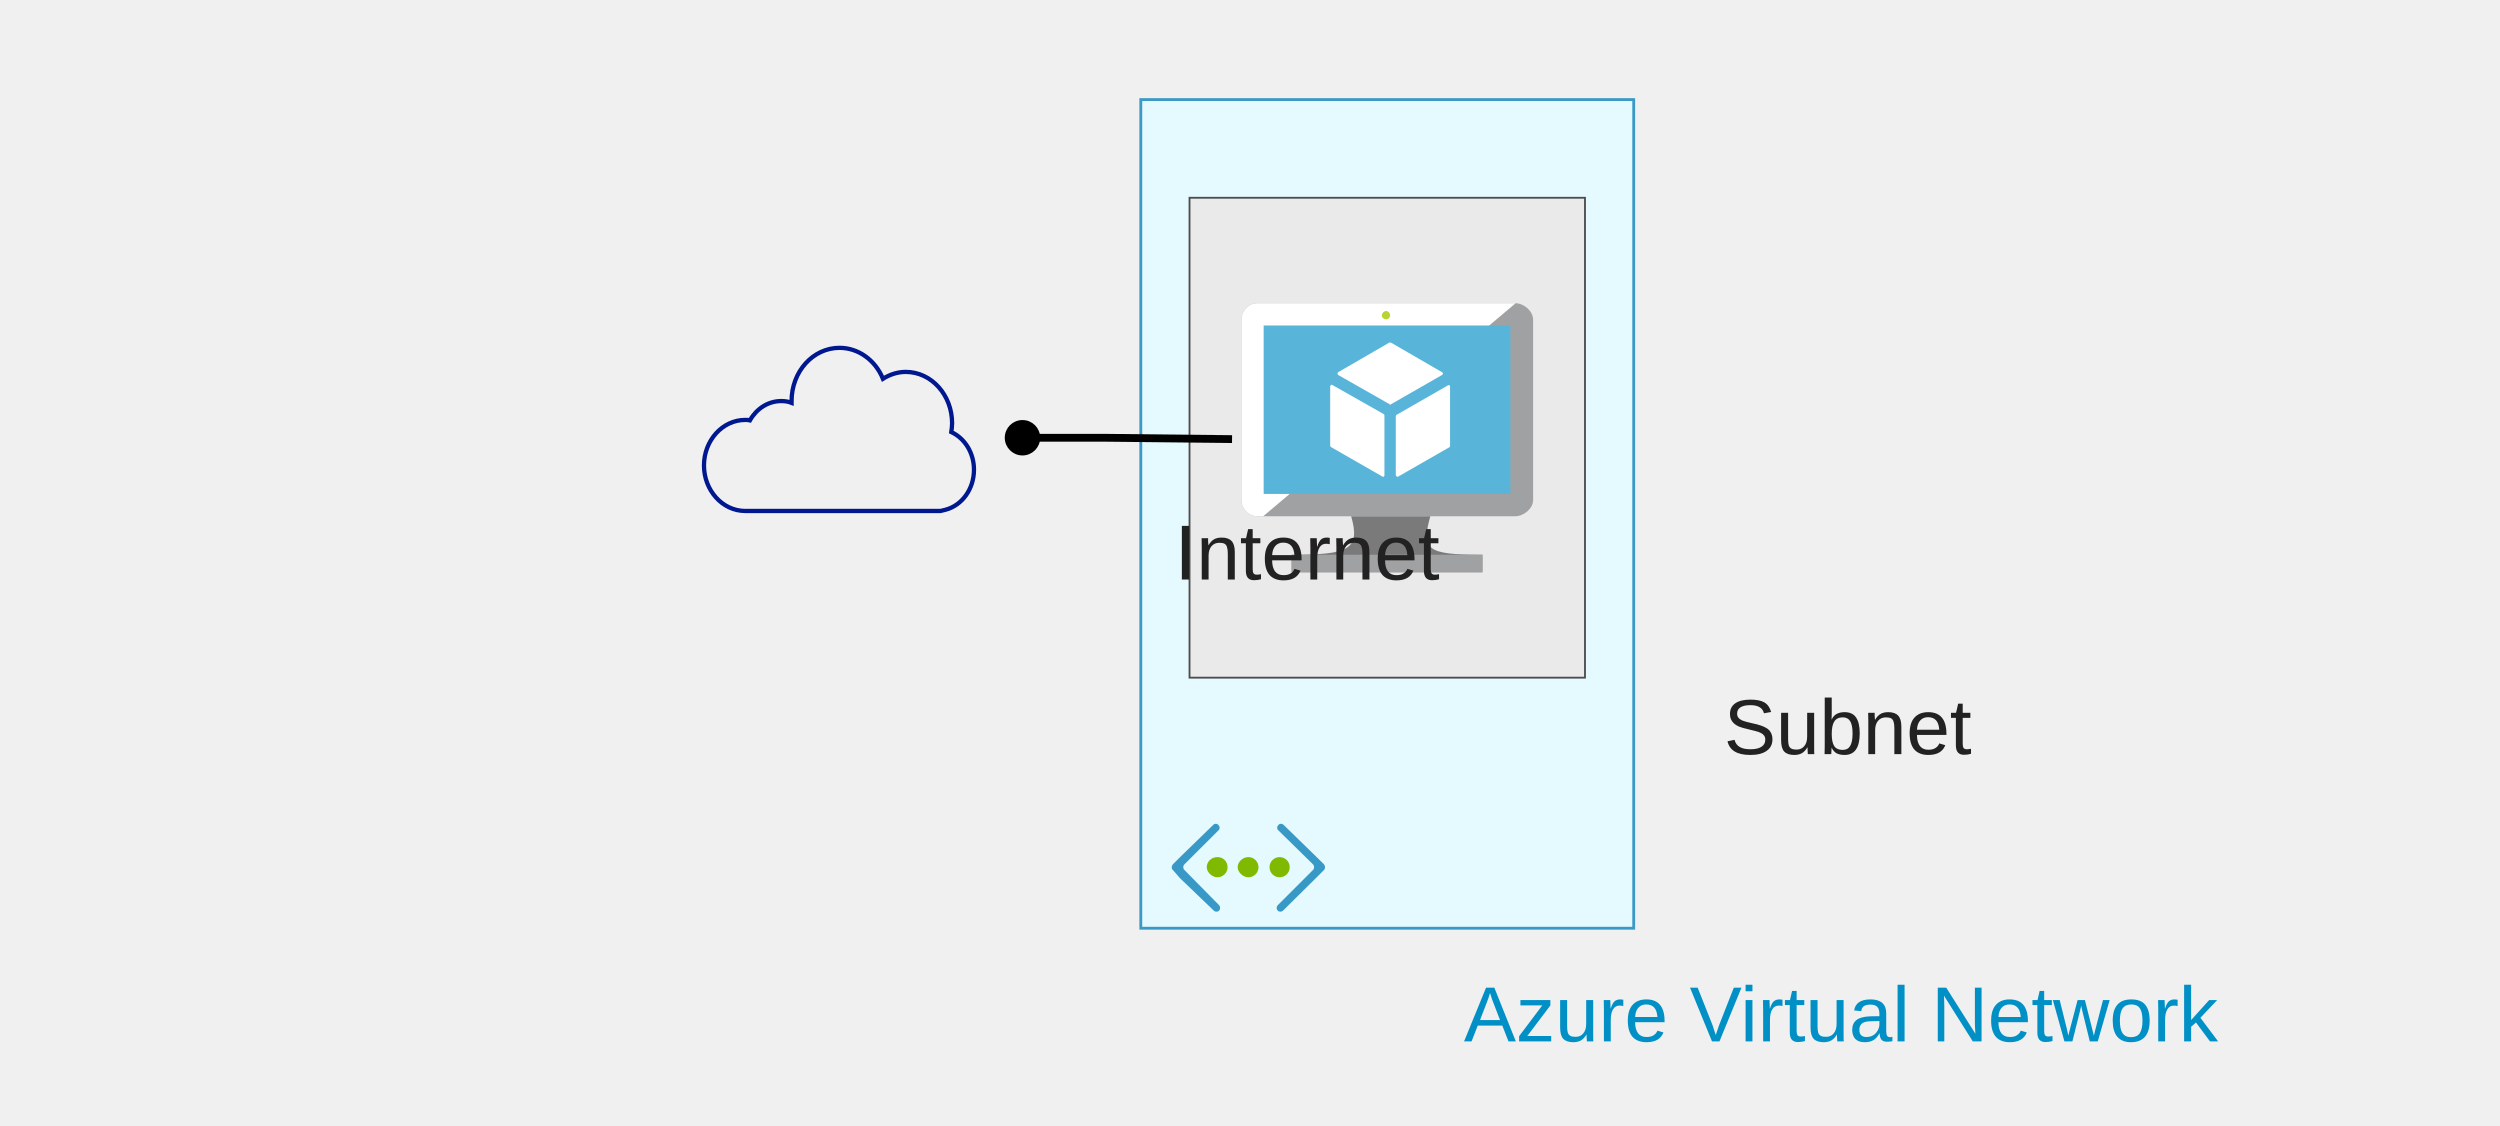
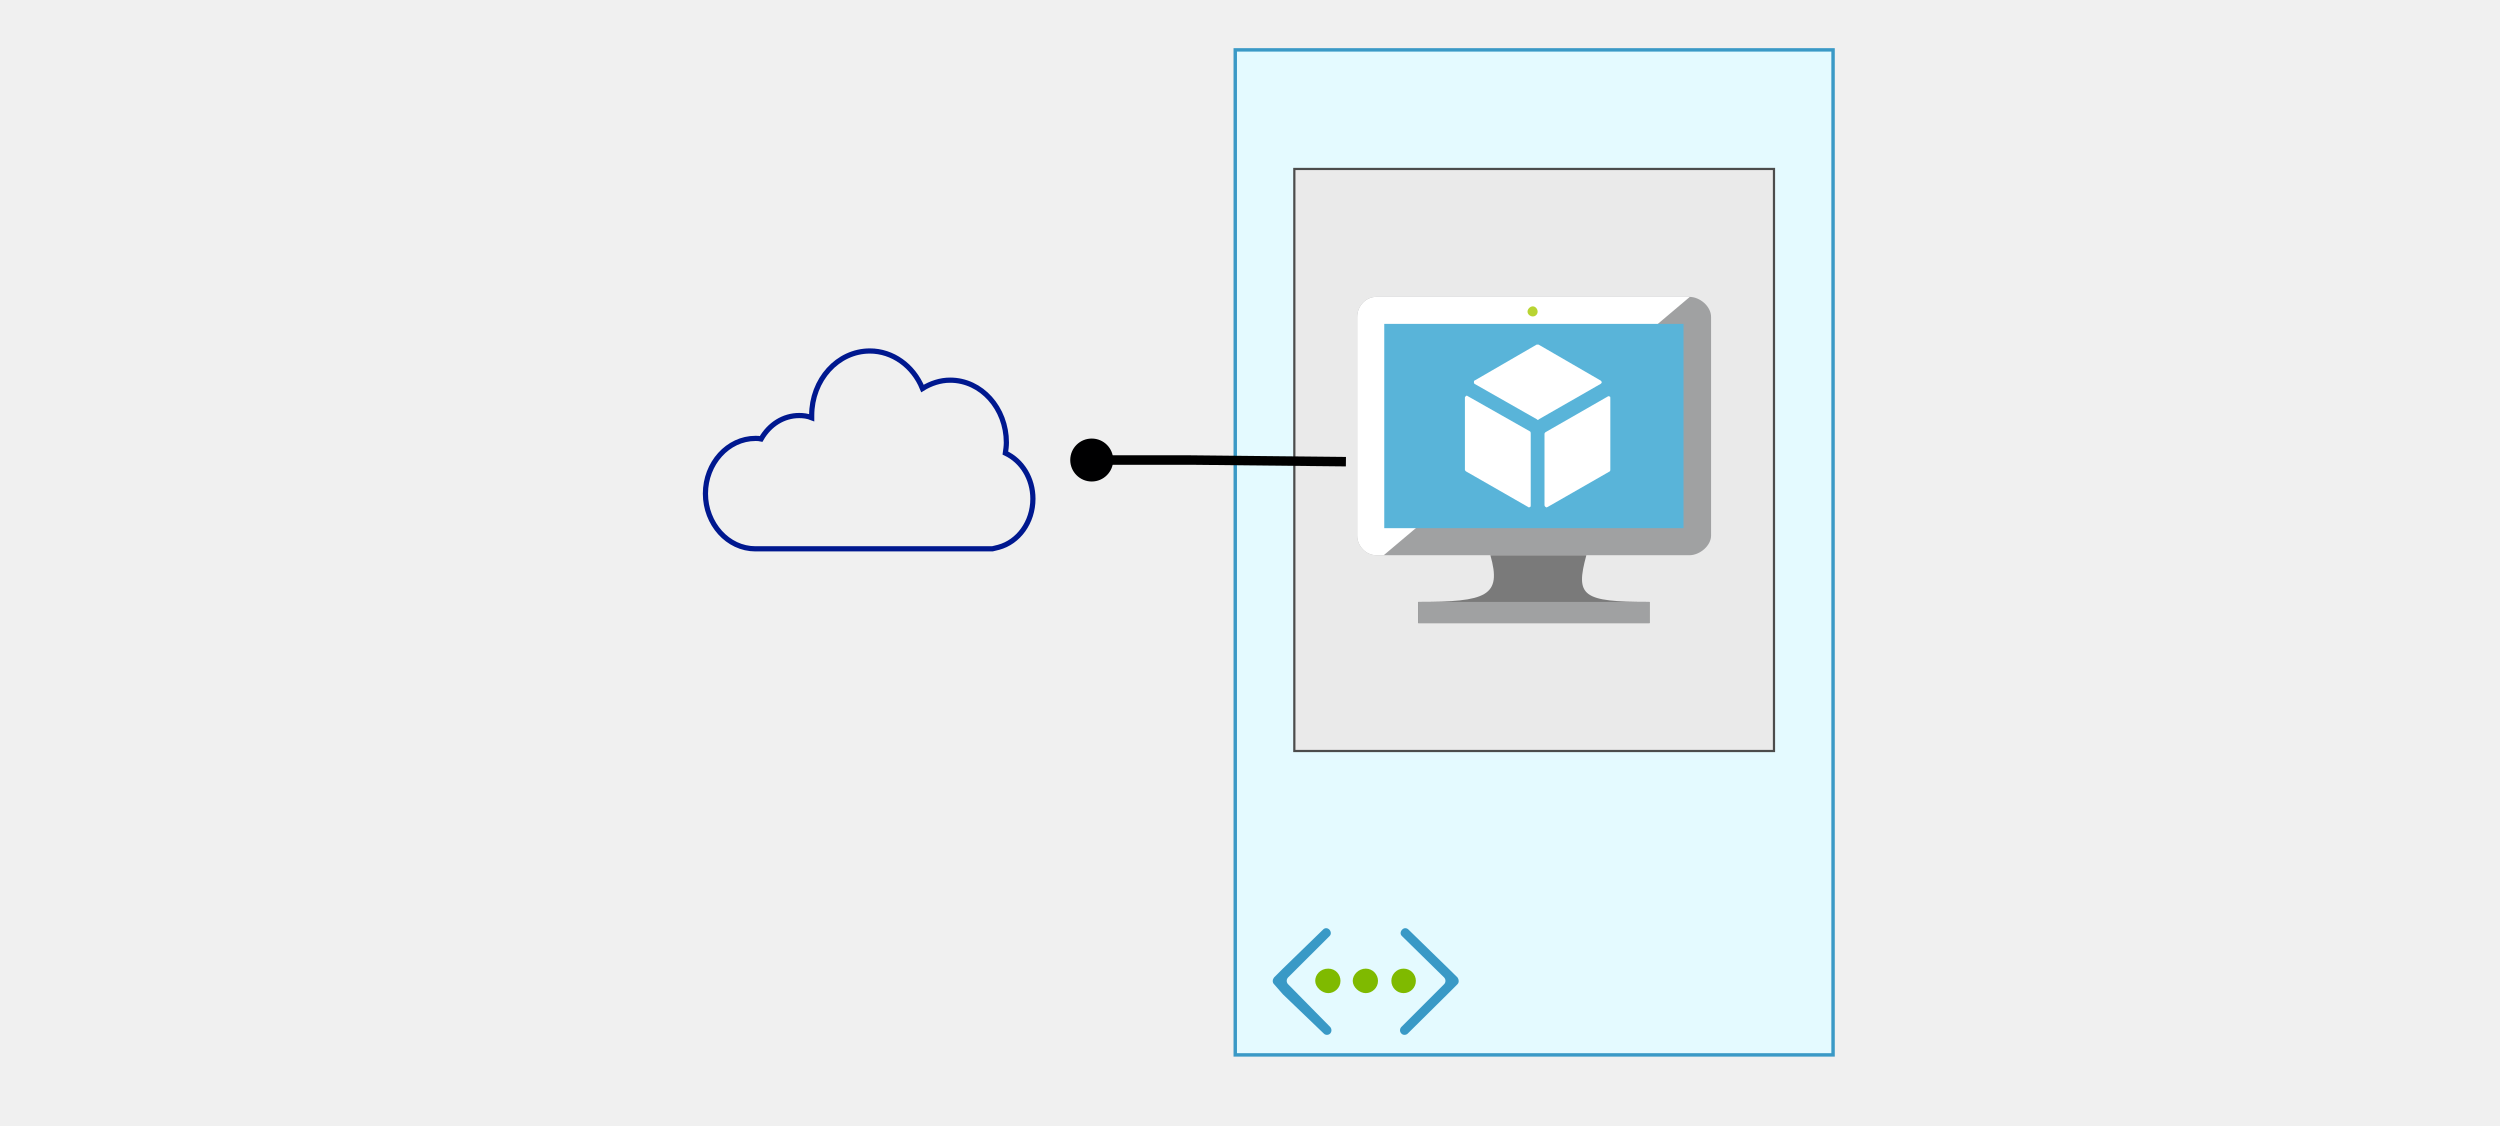
- <svg xmlns="http://www.w3.org/2000/svg" xmlns:ns1="http://schemas.microsoft.com/visio/2003/SVGExtensions/" width="3.333in" height="1.5in" viewBox="0 0 240 108" xml:space="preserve" color-interpolation-filters="sRGB" class="st16">
+ <svg xmlns="http://www.w3.org/2000/svg" xmlns:ns1="http://schemas.microsoft.com/visio/2003/SVGExtensions/" width="3.333in" height="1.5in" viewBox="0 0 240 108" xml:space="preserve" color-interpolation-filters="sRGB" class="st16" id="svg2" version="1.1">
+   <defs id="defs148" />
  <ns1:documentProperties ns1:langID="1033" ns1:viewMarkup="false" />
-   <style type="text/css">
- 	
+   <style type="text/css" id="style4">
		.st1 {fill:#e4faff;stroke:#3a99c6;stroke-linecap:butt;stroke-width:0.272}
		.st2 {fill:#eaeaea;stroke:#4c4c4c;stroke-linecap:butt;stroke-width:0.176}
		.st3 {fill:#3999c6;stroke:none;stroke-linecap:butt;stroke-width:0.776}
		.st4 {fill:#7fba00;stroke:none;stroke-linecap:butt;stroke-width:0.776}
		.st5 {fill:#7a7a7a;stroke:none;stroke-linecap:butt;stroke-width:1.984}
		.st6 {fill:#a0a1a2;stroke:none;stroke-linecap:butt;stroke-width:1.984}
		.st7 {fill:#ffffff;stroke:none;stroke-linecap:butt;stroke-width:1.984}
		.st8 {fill:#59b4d9;stroke:none;stroke-linecap:butt;stroke-width:1.984}
		.st9 {fill:#b8d432;stroke:none;stroke-linecap:butt;stroke-width:1.984}
		.st10 {stroke:#000000;stroke-linecap:butt;stroke-width:0.75}
		.st11 {fill:#000001;stroke:#000001;stroke-linecap:butt;stroke-width:0.4}
		.st12 {fill:none;stroke:none;stroke-linecap:butt;stroke-width:0.75}
		.st13 {fill:#0090c6;font-family:Arial;font-size:0.625em}
		.st14 {fill:#222222;font-family:Arial;font-size:0.625em}
		.st15 {fill:none;stroke:#00188f;stroke-linecap:butt;stroke-width:0.412}
		.st16 {fill:none;fill-rule:evenodd;font-size:12px;overflow:visible;stroke-linecap:square;stroke-miterlimit:3}
- 	
	</style>
-   <g ns1:mID="0" ns1:index="1" ns1:groupContext="foregroundPage">
-     <ns1:pageProperties ns1:drawingScale="1" ns1:pageScale="1" ns1:drawingUnits="19" ns1:shadowOffsetX="9" ns1:shadowOffsetY="-9" />
-     <g id="group1-1" transform="translate(65.0112,-5.78157)" ns1:mID="1" ns1:groupContext="group">
-       <g id="shape2-2" ns1:mID="2" ns1:groupContext="shape" transform="translate(44.5062,-13.1143)">
-         <rect x="0" y="28.45" width="47.319" height="79.55" class="st1" />
-       </g>
-       <g id="shape3-4" ns1:mID="3" ns1:groupContext="shape" transform="translate(49.1826,-37.1686)">
-         <rect x="0" y="61.93" width="37.966" height="46.07" class="st2" />
-       </g>
-       <g id="group4-6" transform="translate(47.426,-14.6519)" ns1:mID="4" ns1:groupContext="group">
-         <g id="shape5-7" ns1:mID="5" ns1:groupContext="shape" transform="translate(10.0836,2.84217E-14)">
-           <path d="M4.59 103.94 C4.73 103.8 4.7 103.56 4.59 103.41 L3.88 102.71 L0.71 99.62 C0.56 99.47 0.35 99.47 0.21          99.62 C0.06 99.77 0.03 100 0.21 100.15 L3.53 103.41 C3.67 103.56 3.67 103.8 3.53 103.94 L0.15 107.32          C0 107.47 0 107.71 0.15 107.85 C0.29 108 0.53 107.97 0.65 107.85 L3.79 104.74 C3.79 104.74 3.79          104.74 3.82 104.71 L4.59 103.94 L4.59 103.94 Z" class="st3" />
-         </g>
-         <g id="shape6-9" ns1:mID="6" ns1:groupContext="shape">
-           <path d="M0.15 103.94 C0 103.8 0.03 103.56 0.15 103.41 L0.85 102.71 L4.03 99.62 C4.17 99.47 4.38 99.47 4.53 99.62          C4.67 99.77 4.7 100 4.53 100.15 L1.26 103.41 C1.12 103.56 1.12 103.8 1.26 103.94 L4.59 107.32 C4.73          107.47 4.73 107.71 4.59 107.85 C4.44 108 4.2 107.97 4.09 107.85 L0.88 104.77 C0.88 104.77 0.88 104.77          0.85 104.74 L0.15 103.94 L0.15 103.94 Z" class="st3" />
-         </g>
-         <g id="shape7-11" ns1:mID="7" ns1:groupContext="shape" transform="translate(3.41018,-3.35139)">
-           <path d="M2 107.03 C2 107.59 1.53 108 1.03 108 C0.53 108 0 107.53 0 107.03 C0 106.53 0.41 106.06 1.03 106.06          C1.62 106.06 2 106.53 2 107.03 Z" class="st4" />
-         </g>
-         <g id="shape8-13" ns1:mID="8" ns1:groupContext="shape" transform="translate(6.3794,-3.35139)">
-           <path d="M2 107.03 C2 107.59 1.53 108 1.03 108 C0.53 108 0 107.53 0 107.03 C0 106.53 0.47 106.06 1.03 106.06          C1.59 106.06 2 106.53 2 107.03 Z" class="st4" />
-         </g>
-         <g id="shape9-15" ns1:mID="9" ns1:groupContext="shape" transform="translate(9.4368,-3.35139)">
-           <ellipse cx="0.97" cy="107.03" rx="0.97" ry="0.97" class="st4" />
-         </g>
-       </g>
-       <g id="group10-17" transform="translate(54.1587,-47.2886)" ns1:mID="10" ns1:groupContext="group">
-         <g id="shape11-18" ns1:mID="11" ns1:groupContext="shape" transform="translate(4.83,-9.9476E-14)">
-           <path d="M13.31 102.62 L12.64 102.62 L6.05 102.62 L5.71 102.62 C6.64 105.86 5.42 106.32 0 106.32 L0 108 L6.85          108 L11.84 108 L18.31 108 L18.31 106.32 C12.94 106.32 12.43 105.86 13.31 102.62 Z" class="st5" />
-         </g>
-         <g id="shape12-20" ns1:mID="12" ns1:groupContext="shape" transform="translate(5.95273E-05,-5.37597)">
-           <path d="M26.29 87.55 L1.51 87.55 C0.67 87.55 0 88.3 0 89.14 L0 106.45 C0 107.24 0.67 108 1.51 108 L26.29 108          C27.13 108 28.01 107.24 28.01 106.45 L28.01 89.14 C28.01 88.3 27.13 87.55 26.29 87.55 Z" class="st6" />
-         </g>
-         <g id="shape13-22" ns1:mID="13" ns1:groupContext="shape" transform="translate(1.13909E-13,-5.37597)">
-           <path d="M26.33 87.55 C26.33 87.55 26.33 87.55 26.29 87.55 L1.51 87.55 C0.67 87.55 0 88.3 0 89.14 L0 106.45 C0          107.24 0.67 108 1.51 108 L2.1 108 L26.33 87.55 L26.33 87.55 Z" class="st7" />
-         </g>
-         <g id="shape14-24" ns1:mID="14" ns1:groupContext="shape" transform="translate(2.14203,-7.51792)">
-           <rect x="0" y="91.83" width="23.688" height="16.17" class="st8" />
-         </g>
-         <g id="shape15-26" ns1:mID="15" ns1:groupContext="shape" transform="translate(2.14203,-7.51792)">
-           <path d="M21.67 91.83 L0 91.83 L0 108 L0 91.83 L21.67 91.83 Z" class="st8" />
-         </g>
-         <g id="shape16-28" ns1:mID="16" ns1:groupContext="shape" transform="translate(4.83,1.42109E-14)">
-           <rect x="0" y="106.32" width="18.312" height="1.68" class="st6" />
-         </g>
-         <g id="shape17-30" ns1:mID="17" ns1:groupContext="shape" transform="translate(13.4819,-24.2757)">
-           <path d="M0.8 107.62 C0.8 107.83 0.63 108 0.42 108 C0.21 108 0 107.83 0 107.62 C0 107.41 0.21 107.2 0.42 107.2          C0.63 107.2 0.8 107.41 0.8 107.62 Z" class="st9" />
-         </g>
-         <g id="shape18-32" ns1:mID="18" ns1:groupContext="shape" transform="translate(9.23998,-16.0858)">
-           <path d="M5.08 108 C5.04 108 5 108 5 107.96 L0.04 105.14 C0 105.1 0 105.06 0 105.02 C0 104.93 0 104.89 0.04 104.89          L4.96 102.04 C5 102.04 5.08 102.04 5.12 102.04 L10.04 104.89 C10.08 104.93 10.12 104.98 10.12 105.02          C10.12 105.06 10.08 105.1 10.04 105.14 L5.12 107.96 C5.12 108 5.08 108 5.08 108 L5.08 108 Z" class="st7" />
-         </g>
-         <g id="shape19-34" ns1:mID="19" ns1:groupContext="shape" transform="translate(8.52609,-9.15585)">
-           <path d="M5.08 108 C5.04 108 5 107.96 5 107.96 L0.08 105.14 C0.04 105.1 0 105.06 0 105.02 L0 99.31 C0 99.26 0.04          99.22 0.08 99.18 C0.13 99.14 0.17 99.14 0.21 99.18 L5.17 101.99 C5.21 102.04 5.21 102.08 5.21 102.16          L5.21 107.83 C5.21 107.87 5.21 107.92 5.17 107.96 C5.12 107.96 5.08 108 5.08 108 L5.08 108 Z" class="st7" />
-         </g>
-         <g id="shape20-36" ns1:mID="20" ns1:groupContext="shape" transform="translate(14.826,-9.15591)">
-           <path d="M0.17 108 C0.13 108 0.13 107.96 0.08 107.96 C0.04 107.92 0 107.87 0 107.83 L0 102.16 C0 102.12 0.04          102.08 0.08 102.04 L5 99.22 C5.04 99.18 5.08 99.18 5.17 99.22 C5.21 99.22 5.21 99.31 5.21 99.35          L5.21 105.02 C5.21 105.06 5.21 105.1 5.17 105.14 L0.25 107.96 C0.21 107.96 0.17 108 0.17 108 L0.17          108 Z" class="st7" />
-         </g>
-       </g>
-       <g id="shape21-38" ns1:mID="21" ns1:groupContext="shape" transform="translate(33.1759,-60.0696)">
-         <path d="M0 107.87 L7.77 107.87 L20.09 108" class="st10" />
-         <path d="M1.47 107.87 C1.47 108.69 0.8 109.37 -0.03 109.37 C-0.86 109.37 -1.53 108.69 -1.53 107.87 C-1.53 107.04         -0.86 106.37 -0.03 106.37 C0.8 106.37 1.47 107.04 1.47 107.87 Z" class="st11" />
-       </g>
-       <g id="shape22-42" ns1:mID="22" ns1:groupContext="shape" transform="translate(29.6761,1.42109E-14)">
-         <ns1:textBlock ns1:margins="rect(0,0,0,0)" />
-         <ns1:textRect cx="38.489" cy="103.5" width="76.98" height="9" />
-         <rect x="0" y="99" width="76.979" height="9" class="st12" />
-         <text x="-0" y="105.75" class="st13" ns1:langID="1033">
-           <ns1:paragraph />
-           <ns1:tabList />Azure Virtual Network</text>
-       </g>
-       <g id="shape23-45" ns1:mID="23" ns1:groupContext="shape" transform="translate(54.6396,-27.5762)">
-         <ns1:textBlock ns1:margins="rect(0,0,0,0)" />
-         <ns1:textRect cx="22.5" cy="103.5" width="45" height="9" />
-         <rect x="0" y="99" width="45" height="9" class="st12" />
-         <text x="0" y="105.75" class="st14" ns1:langID="1033">
-           <ns1:paragraph />
-           <ns1:tabList />Subnet</text>
-       </g>
-       <g id="group24-48" transform="translate(2.57056,-53.1713)" ns1:mID="24" ns1:groupContext="group">
-         <g id="shape25-49" ns1:mID="25" ns1:groupContext="shape">
-           <path d="M22.71 108 L3.96 108 C1.77 108 0 106.02 0 103.63 C0 101.24 1.77 99.26 3.96 99.26 C4.12 99.26 4.24 99.26          4.41 99.3 C5.07 98.15 6.18 97.45 7.42 97.45 C7.75 97.45 8.08 97.49 8.41 97.62 C8.41 97.57 8.41 97.49          8.41 97.45 C8.41 94.61 10.47 92.34 13.02 92.34 C14.79 92.34 16.44 93.49 17.18 95.31 C17.84 94.9          18.59 94.65 19.37 94.65 C21.84 94.65 23.82 96.87 23.82 99.59 C23.82 99.88 23.78 100.13 23.74 100.42          C25.06 101.04 25.92 102.44 25.92 104.04 C25.92 105.9 24.77 107.46 23.2 107.88 L22.71 108 Z" class="st15" />
-         </g>
-       </g>
-       <g id="shape26-51" ns1:mID="26" ns1:groupContext="shape" transform="translate(1.91158,-44.3357)">
-         <ns1:textBlock ns1:margins="rect(0,0,0,0)" />
-         <ns1:textRect cx="13.619" cy="103.5" width="27.24" height="9" />
-         <rect x="0" y="99" width="27.239" height="9" class="st12" />
-         <text x="-0" y="105.75" class="st14" ns1:langID="1033">
-           <ns1:paragraph />
-           <ns1:tabList />Internet</text>
-       </g>
+   <g id="shape2-2" ns1:mID="2" ns1:groupContext="shape" transform="matrix(1.212846,0,0,1.212846,118.5835,-29.72239)">
+     <rect x="0" y="28.45" width="47.319" height="79.55" class="st1" id="rect16" style="fill:#e4faff;stroke:#3a99c6;stroke-width:0.272;stroke-linecap:butt" />
+   </g>
+   <g id="shape3-4" ns1:mID="3" ns1:groupContext="shape" transform="matrix(1.212846,0,0,1.212846,124.2553,-58.89656)">
+     <rect x="0" y="61.93" width="37.966" height="46.07" class="st2" id="rect21" style="fill:#eaeaea;stroke:#4c4c4c;stroke-width:0.176;stroke-linecap:butt" />
+   </g>
+   <g id="group4-6" transform="matrix(1.212846,0,0,1.212846,122.1248,-31.58726)" ns1:mID="4" ns1:groupContext="group">
+     <g id="shape5-7" ns1:mID="5" ns1:groupContext="shape" transform="translate(10.0836,0)">
+       <path d="m 4.59,103.94 c 0.14,-0.14 0.11,-0.38 0,-0.53 l -0.71,-0.7 -3.17,-3.09 c -0.15,-0.15 -0.36,-0.15 -0.5,0 -0.15,0.15 -0.18,0.38 0,0.53 l 3.32,3.26 c 0.14,0.15 0.14,0.39 0,0.53 l -3.38,3.38 c -0.15,0.15 -0.15,0.39 0,0.53 0.14,0.15 0.38,0.12 0.5,0 l 3.14,-3.11 c 0,0 0,0 0.03,-0.03 l 0.77,-0.77 0,0 z" class="st3" id="path29" style="fill:#3999c6;stroke:none;stroke-width:0.776;stroke-linecap:butt" />
+     </g>
+     <g id="shape6-9" ns1:mID="6" ns1:groupContext="shape">
+       <path d="m 0.15,103.94 c -0.15,-0.14 -0.12,-0.38 0,-0.53 l 0.7,-0.7 3.18,-3.09 c 0.14,-0.15 0.35,-0.15 0.5,0 0.14,0.15 0.17,0.38 0,0.53 l -3.27,3.26 c -0.14,0.15 -0.14,0.39 0,0.53 l 3.33,3.38 c 0.14,0.15 0.14,0.39 0,0.53 -0.15,0.15 -0.39,0.12 -0.5,0 l -3.21,-3.08 c 0,0 0,0 -0.03,-0.03 l -0.7,-0.8 0,0 z" class="st3" id="path34" style="fill:#3999c6;stroke:none;stroke-width:0.776;stroke-linecap:butt" />
+     </g>
+     <g id="shape7-11" ns1:mID="7" ns1:groupContext="shape" transform="translate(3.41018,-3.35139)">
+       <path d="M 2,107.03 C 2,107.59 1.53,108 1.03,108 0.53,108 0,107.53 0,107.03 c 0,-0.5 0.41,-0.97 1.03,-0.97 0.59,0 0.97,0.47 0.97,0.97 z" class="st4" id="path39" style="fill:#7fba00;stroke:none;stroke-width:0.776;stroke-linecap:butt" />
+     </g>
+     <g id="shape8-13" ns1:mID="8" ns1:groupContext="shape" transform="translate(6.3794,-3.35139)">
+       <path d="M 2,107.03 C 2,107.59 1.53,108 1.03,108 0.53,108 0,107.53 0,107.03 c 0,-0.5 0.47,-0.97 1.03,-0.97 0.56,0 0.97,0.47 0.97,0.97 z" class="st4" id="path44" style="fill:#7fba00;stroke:none;stroke-width:0.776;stroke-linecap:butt" />
+     </g>
+     <g id="shape9-15" ns1:mID="9" ns1:groupContext="shape" transform="translate(9.4368,-3.35139)">
+       <circle cx="0.97" cy="107.03" class="st4" id="ellipse49" r="0.97" style="fill:#7fba00;stroke:none;stroke-width:0.776;stroke-linecap:butt" />
+     </g>
+   </g>
+   <g id="group10-17" transform="matrix(1.212846,0,0,1.212846,130.2905,-71.17056)" ns1:mID="10" ns1:groupContext="group">
+     <g id="shape11-18" ns1:mID="11" ns1:groupContext="shape" transform="translate(4.83,0)">
+       <path d="m 13.31,102.62 -0.67,0 -6.59,0 -0.34,0 c 0.93,3.24 -0.29,3.7 -5.71,3.7 l 0,1.68 6.85,0 4.99,0 6.47,0 0,-1.68 c -5.37,0 -5.88,-0.46 -5,-3.7 z" class="st5" id="path57" style="fill:#7a7a7a;stroke:none;stroke-width:1.984;stroke-linecap:butt" />
+     </g>
+     <g id="shape12-20" ns1:mID="12" ns1:groupContext="shape" transform="translate(5.95273e-5,-5.37597)">
+       <path d="m 26.29,87.55 -24.78,0 C 0.67,87.55 0,88.3 0,89.14 l 0,17.31 c 0,0.79 0.67,1.55 1.51,1.55 l 24.78,0 c 0.84,0 1.72,-0.76 1.72,-1.55 l 0,-17.31 c 0,-0.84 -0.88,-1.59 -1.72,-1.59 z" class="st6" id="path62" style="fill:#a0a1a2;stroke:none;stroke-width:1.984;stroke-linecap:butt" />
+     </g>
+     <g id="shape13-22" ns1:mID="13" ns1:groupContext="shape" transform="translate(0,-5.37597)">
+       <path d="m 26.33,87.55 c 0,0 0,0 -0.04,0 l -24.78,0 C 0.67,87.55 0,88.3 0,89.14 l 0,17.31 c 0,0.79 0.67,1.55 1.51,1.55 l 0.59,0 24.23,-20.45 0,0 z" class="st7" id="path67" style="fill:#ffffff;stroke:none;stroke-width:1.984;stroke-linecap:butt" />
+     </g>
+     <g id="shape14-24" ns1:mID="14" ns1:groupContext="shape" transform="translate(2.14203,-7.51792)">
+       <rect x="0" y="91.83" width="23.688" height="16.17" class="st8" id="rect72" style="fill:#59b4d9;stroke:none;stroke-width:1.984;stroke-linecap:butt" />
+     </g>
+     <g id="shape15-26" ns1:mID="15" ns1:groupContext="shape" transform="translate(2.14203,-7.51792)">
+       <path d="M 21.67,91.83 0,91.83 0,108 0,91.83 l 21.67,0 z" class="st8" id="path77" style="fill:#59b4d9;stroke:none;stroke-width:1.984;stroke-linecap:butt" />
+     </g>
+     <g id="shape16-28" ns1:mID="16" ns1:groupContext="shape" transform="translate(4.83,0)">
+       <rect x="0" y="106.32" width="18.312" height="1.68" class="st6" id="rect82" style="fill:#a0a1a2;stroke:none;stroke-width:1.984;stroke-linecap:butt" />
+     </g>
+     <g id="shape17-30" ns1:mID="17" ns1:groupContext="shape" transform="translate(13.4819,-24.2757)">
+       <path d="M 0.8,107.62 C 0.8,107.83 0.63,108 0.42,108 0.21,108 0,107.83 0,107.62 c 0,-0.21 0.21,-0.42 0.42,-0.42 0.21,0 0.38,0.21 0.38,0.42 z" class="st9" id="path87" style="fill:#b8d432;stroke:none;stroke-width:1.984;stroke-linecap:butt" />
+     </g>
+     <g id="shape18-32" ns1:mID="18" ns1:groupContext="shape" transform="translate(9.23998,-16.0858)">
+       <path d="M 5.08,108 C 5.04,108 5,108 5,107.96 L 0.04,105.14 C 0,105.1 0,105.06 0,105.02 c 0,-0.09 0,-0.13 0.04,-0.13 l 4.92,-2.85 c 0.04,0 0.12,0 0.16,0 l 4.92,2.85 c 0.04,0.04 0.08,0.09 0.08,0.13 0,0.04 -0.04,0.08 -0.08,0.12 l -4.92,2.82 C 5.12,108 5.08,108 5.08,108 l 0,0 z" class="st7" id="path92" style="fill:#ffffff;stroke:none;stroke-width:1.984;stroke-linecap:butt" />
+     </g>
+     <g id="shape19-34" ns1:mID="19" ns1:groupContext="shape" transform="translate(8.52609,-9.15585)">
+       <path d="M 5.08,108 C 5.04,108 5,107.96 5,107.96 L 0.08,105.14 C 0.04,105.1 0,105.06 0,105.02 l 0,-5.71 c 0,-0.05 0.04,-0.09 0.08,-0.13 0.05,-0.04 0.09,-0.04 0.13,0 l 4.96,2.81 c 0.04,0.05 0.04,0.09 0.04,0.17 l 0,5.67 c 0,0.04 0,0.09 -0.04,0.13 -0.05,0 -0.09,0.04 -0.09,0.04 l 0,0 z" class="st7" id="path97" style="fill:#ffffff;stroke:none;stroke-width:1.984;stroke-linecap:butt" />
+     </g>
+     <g id="shape20-36" ns1:mID="20" ns1:groupContext="shape" transform="translate(14.826,-9.15591)">
+       <path d="M 0.17,108 C 0.13,108 0.13,107.96 0.08,107.96 0.04,107.92 0,107.87 0,107.83 l 0,-5.67 c 0,-0.04 0.04,-0.08 0.08,-0.12 L 5,99.22 c 0.04,-0.04 0.08,-0.04 0.17,0 0.04,0 0.04,0.09 0.04,0.13 l 0,5.67 c 0,0.04 0,0.08 -0.04,0.12 l -4.92,2.82 c -0.04,0 -0.08,0.04 -0.08,0.04 l 0,0 z" class="st7" id="path102" style="fill:#ffffff;stroke:none;stroke-width:1.984;stroke-linecap:butt" />
+     </g>
+   </g>
+   <g id="shape21-38" ns1:mID="21" ns1:groupContext="shape" transform="matrix(1.212846,0,0,1.212846,104.8416,-86.67195)">
+     <path d="m 0,107.87 7.77,0 12.32,0.13" class="st10" id="path107" style="stroke:#000000;stroke-width:0.75;stroke-linecap:butt" />
+     <path d="m 1.47,107.87 c 0,0.82 -0.67,1.5 -1.5,1.5 -0.83,0 -1.5,-0.68 -1.5,-1.5 0,-0.83 0.67,-1.5 1.5,-1.5 0.83,0 1.5,0.67 1.5,1.5 z" class="st11" id="path109" style="fill:#000001;stroke:#000001;stroke-width:0.4;stroke-linecap:butt" />
+   </g>
+   <g id="group24-48" transform="matrix(1.212846,0,0,1.212846,67.72202,-78.30537)" ns1:mID="24" ns1:groupContext="group">
+     <g id="shape25-49" ns1:mID="25" ns1:groupContext="shape">
+       <path d="M 22.71,108 3.96,108 C 1.77,108 0,106.02 0,103.63 c 0,-2.39 1.77,-4.37 3.96,-4.37 0.16,0 0.28,0 0.45,0.04 0.66,-1.15 1.77,-1.85 3.01,-1.85 0.33,0 0.66,0.04 0.99,0.17 0,-0.05 0,-0.13 0,-0.17 0,-2.84 2.06,-5.11 4.61,-5.11 1.77,0 3.42,1.15 4.16,2.97 0.66,-0.41 1.41,-0.66 2.19,-0.66 2.47,0 4.45,2.22 4.45,4.94 0,0.29 -0.04,0.54 -0.08,0.83 1.32,0.62 2.18,2.02 2.18,3.62 0,1.86 -1.15,3.42 -2.72,3.84 L 22.71,108 Z" class="st15" id="path135" style="fill:none;stroke:#00188f;stroke-width:0.412;stroke-linecap:butt" />
    </g>
  </g>
</svg>
